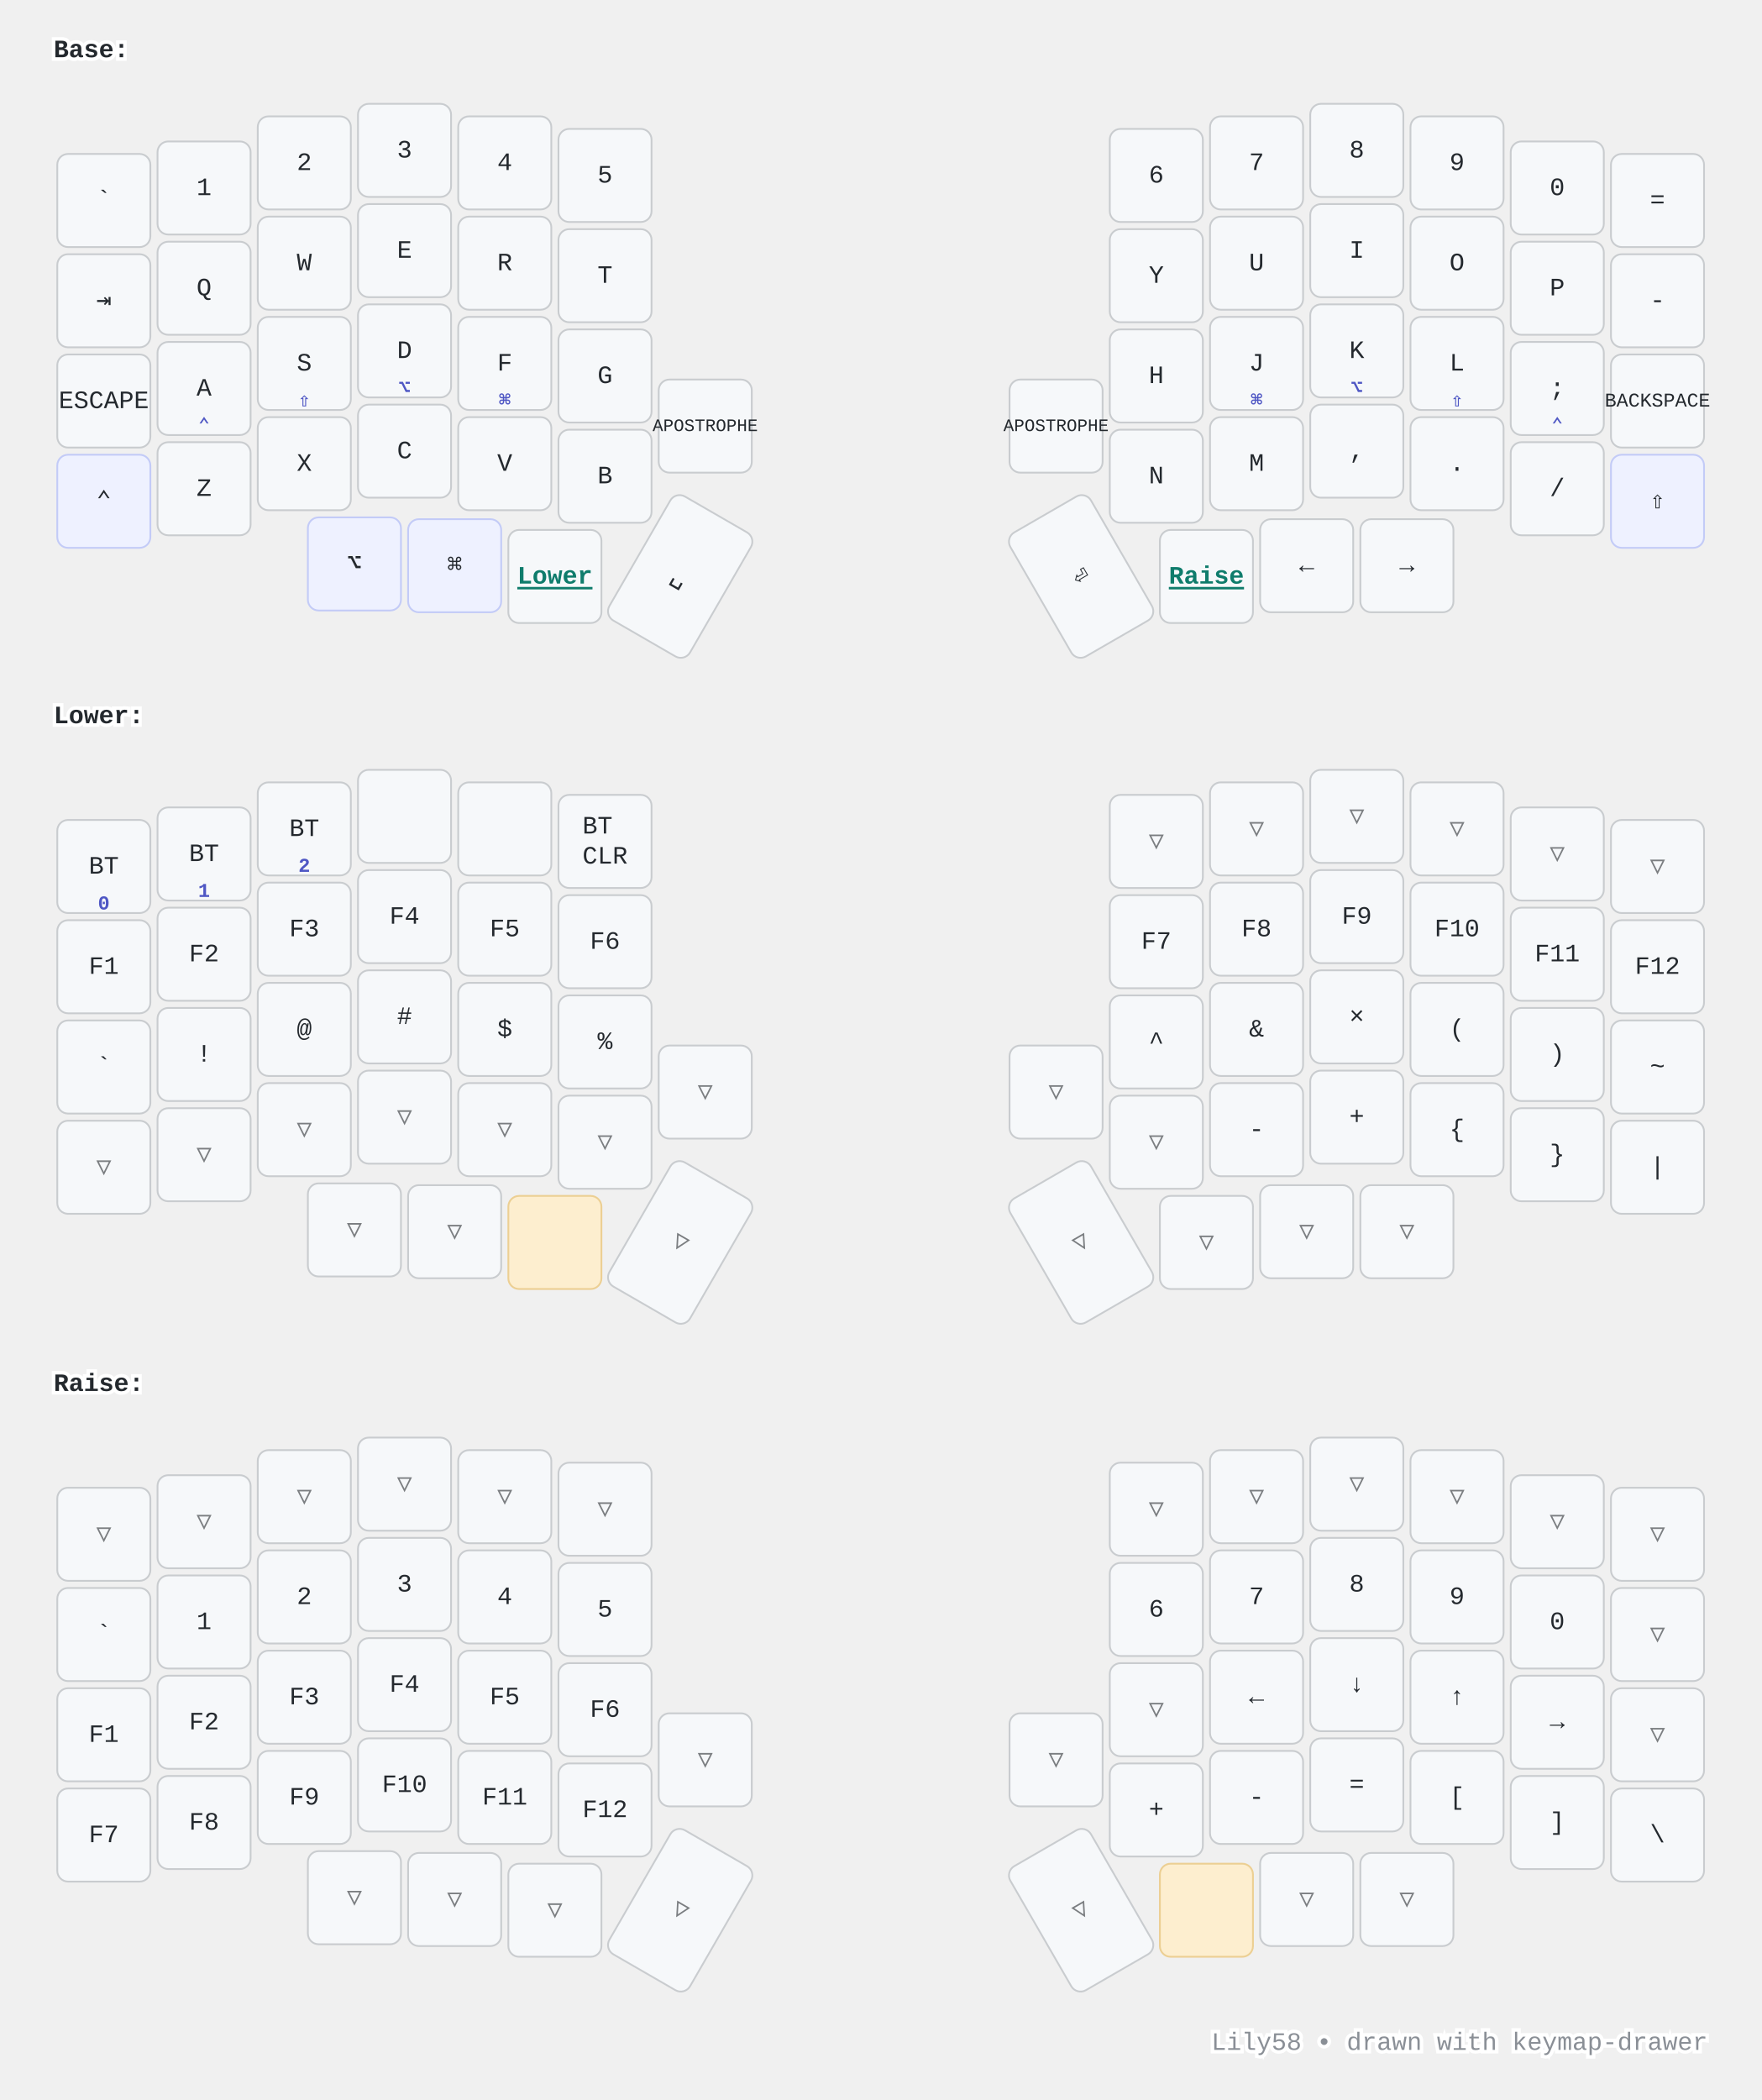
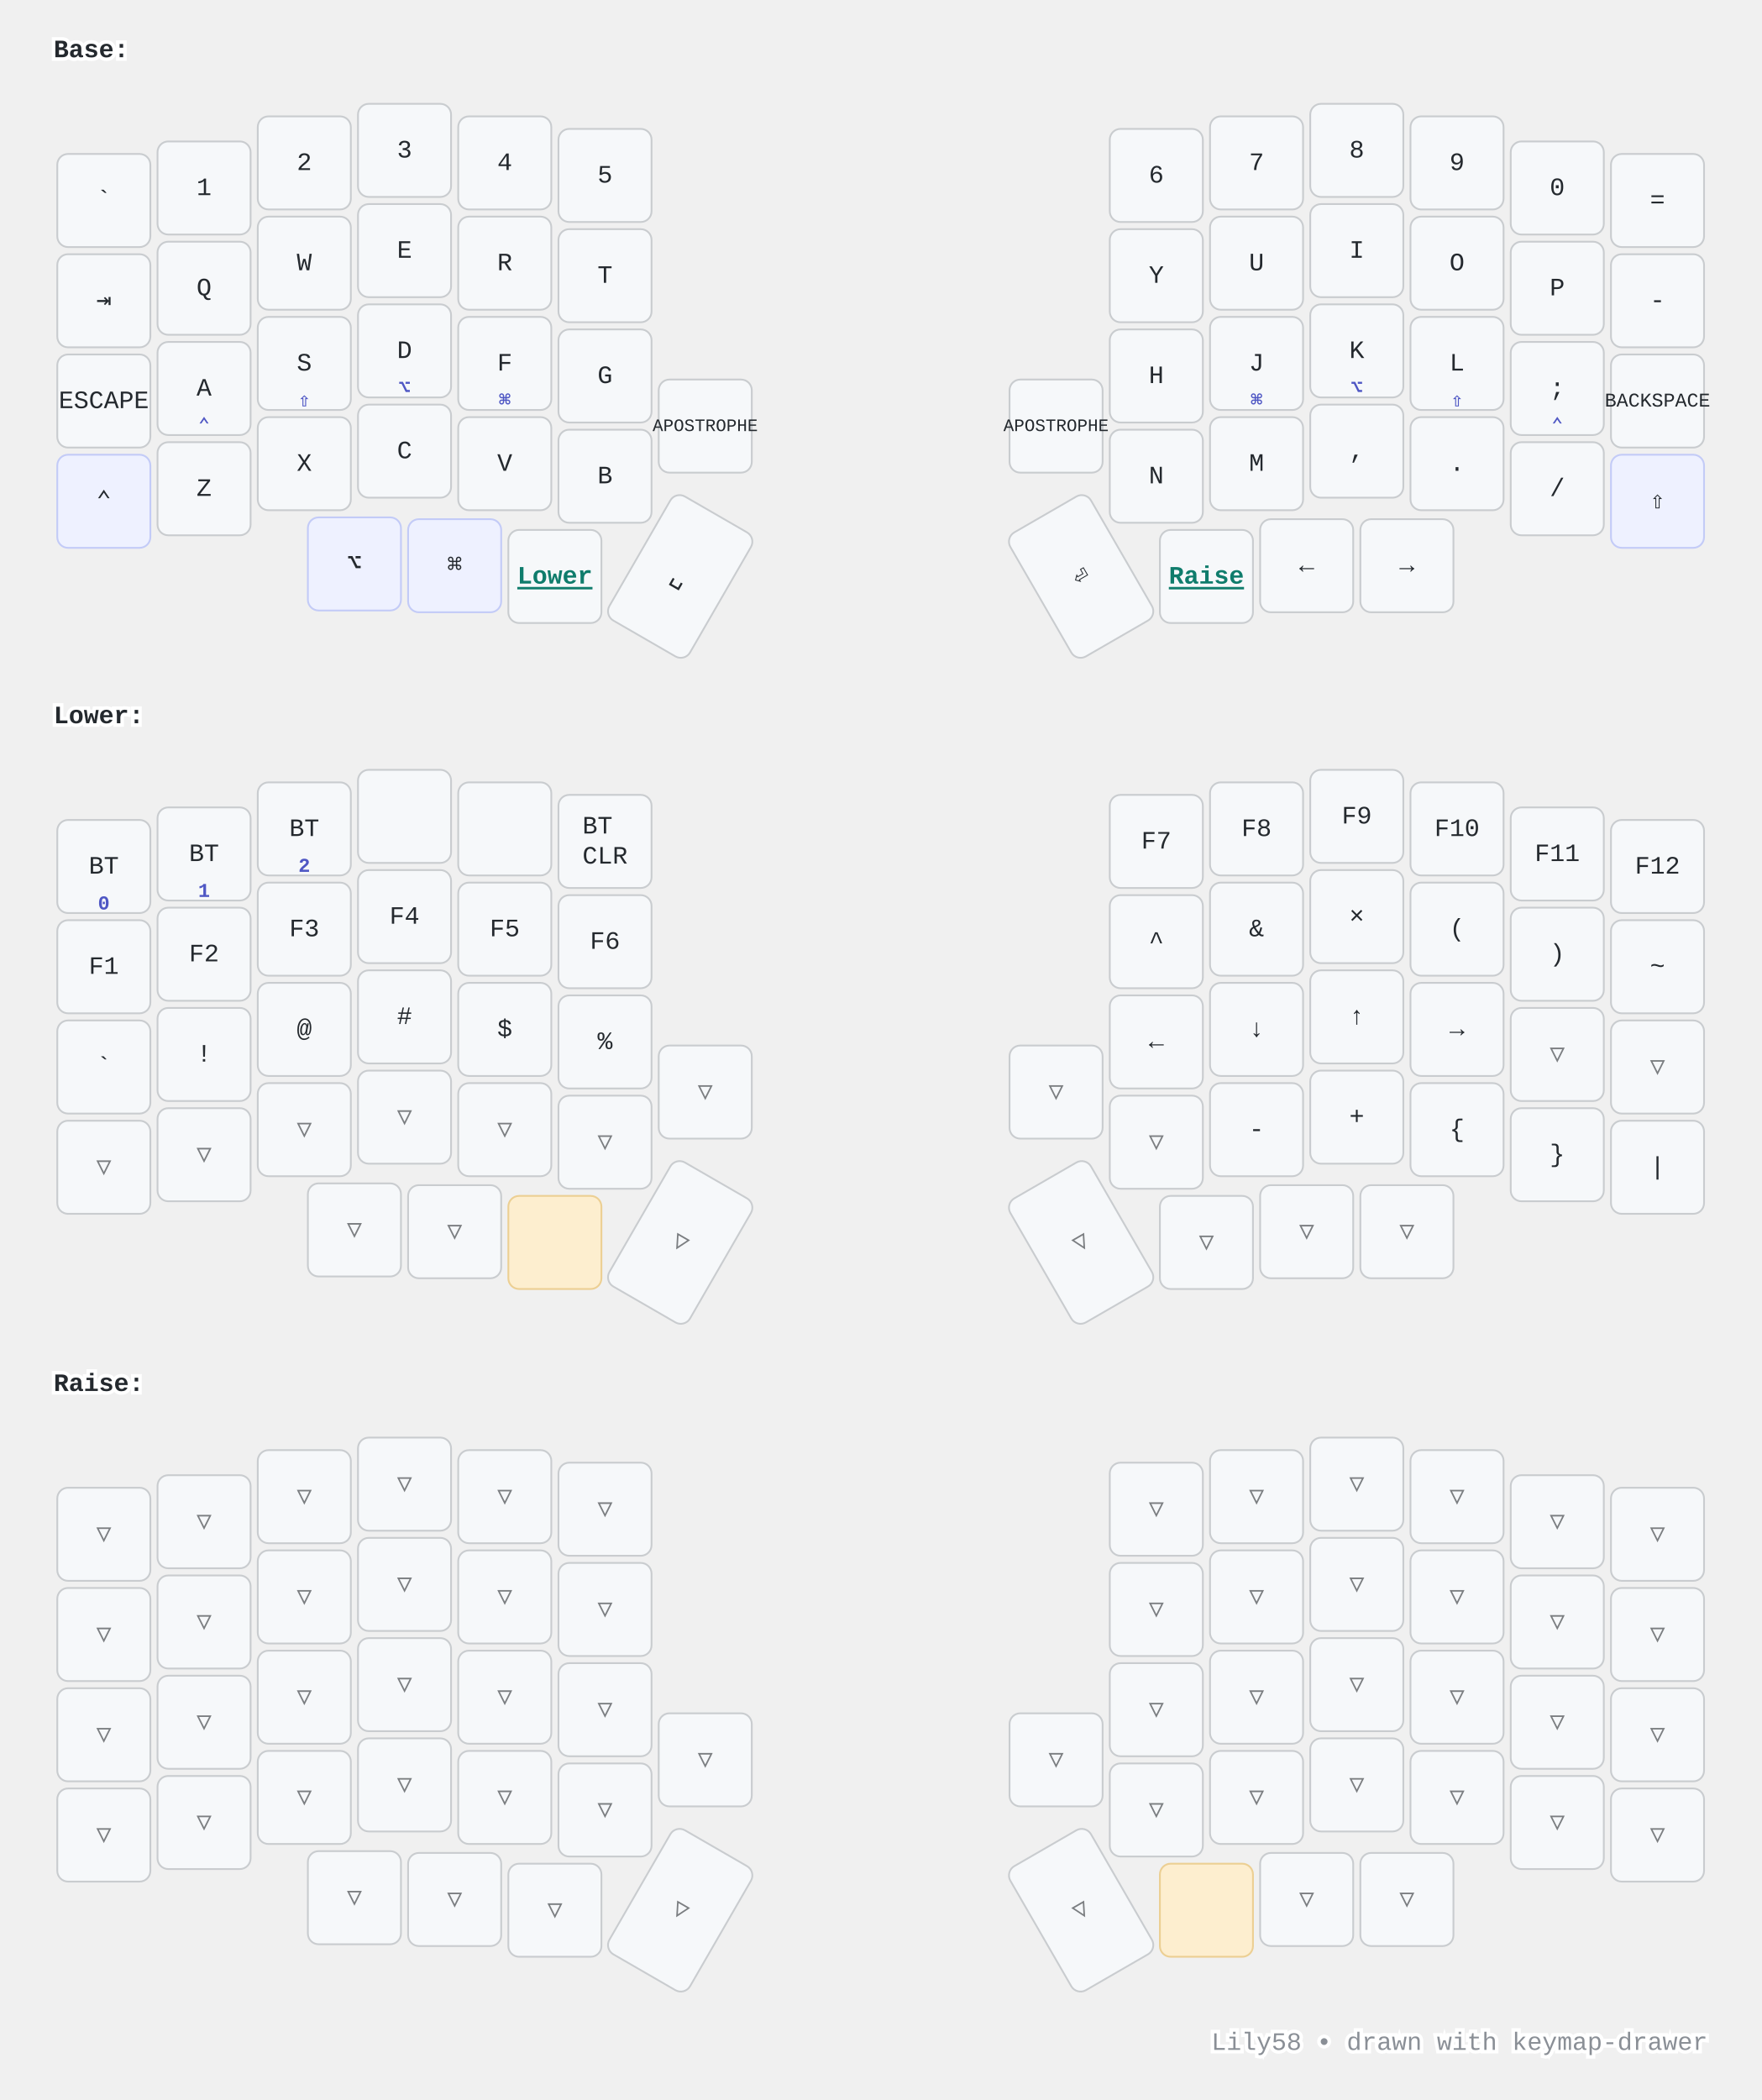
<svg xmlns="http://www.w3.org/2000/svg" width="984" height="1173" viewBox="0 0 984 1173" class="keymap">
  <style>/* inherit to force styles through use tags */
svg path {
    fill: inherit;
}

/* font and background color specifications */
svg.keymap {
    font-family: SFMono-Regular,Consolas,Liberation Mono,Menlo,monospace;
    font-size: 14px;
    font-kerning: normal;
    text-rendering: optimizeLegibility;
    fill: #24292e;
}

/* default key styling */
rect.key {
    fill: #f6f8fa;
}

rect.key, rect.combo {
    stroke: #c9cccf;
    stroke-width: 1;
}

/* default key side styling, only used is draw_key_sides is set */
rect.side {
    filter: brightness(90%);
}

/* color accent for combo boxes */
rect.combo, rect.combo-separate {
    fill: #cdf;
}

/* color accent for held keys */
rect.held, rect.combo.held {
    fill: #fdd;
}

/* color accent for ghost (optional) keys */
rect.ghost, rect.combo.ghost {
    stroke-dasharray: 4, 4;
    stroke-width: 2;
}

text {
    text-anchor: middle;
    dominant-baseline: middle;
}

/* styling for layer labels */
text.label {
    font-weight: bold;
    text-anchor: start;
    stroke: white;
    stroke-width: 4;
    paint-order: stroke;
}

/* styling for optional footer */
text.footer {
    text-anchor: end;
    dominant-baseline: auto;
    stroke: white;
    stroke-width: 4;
    paint-order: stroke;
}

/* styling for combo tap, and key non-tap label text */
text.combo, text.hold, text.shifted, text.left, text.right, text.tl, text.tr, text.bl, text.br {
    font-size: 11px;
}

text.hold, text.bl, text.br {
    text-anchor: middle;
    dominant-baseline: auto;
}

text.shifted, text.tl, text.tr {
    text-anchor: middle;
    dominant-baseline: hanging;
}

text.left, text.tl, text.bl {
    text-anchor: start;
}

text.right, text.tr, text.br {
    text-anchor: end;
}

text.layer-activator {
    text-decoration: underline;
}

/* styling for hold/shifted label text in combo box */
text.combo.hold, text.combo.shifted, text.combo.left, text.combo.right {
    font-size: 8px;
}

/* lighter symbol for transparent keys */
text.trans {
    fill: #7b7e81;
}

/* styling for combo dendrons */
path.combo {
    stroke-width: 1;
    stroke: gray;
    fill: none;
}

/* Start Tabler Icons Cleanup */
/* cannot use height/width with glyphs */
.icon-tabler &gt; path {
    fill: inherit;
    stroke: inherit;
    stroke-width: 2;
}
/* hide tabler's default box */
.icon-tabler &gt; path[stroke="none"][fill="none"] {
    visibility: hidden;
}
/* End Tabler Icons Cleanup */

@media (prefers-color-scheme: dark) {
svg.keymap { fill: #d1d6db; }
rect.key { fill: #3f4750; }
rect.key, rect.combo { stroke: #60666c; }
rect.combo, rect.combo-separate { fill: #1f3d7a; }
rect.held, rect.combo.held { fill: #854747; }
text.label, text.footer { stroke: black; }
text.trans { fill: #7e8184; }
path.combo { stroke: #7f7f7f; }

}
/* --- Modifier keys (⌘⌥⇧⌃): subtle indigo tint so the mod cluster reads as a group --- */
rect.mod   { fill: #eef1ff; stroke: #c3cbf7; }
/* --- Keys held to reach a layer: warm amber "hold me" accent --- */
rect.held  { fill: #fdeecf; stroke: #eccf93; }
/* --- Hold legends (homerow-mod symbols, toggle labels): accent colour + weight --- */
text.hold  { fill: #4f57c4; font-weight: bold; }
/* --- Layer-activator legends (Lower/Raise): accent + bold, keep the underline link --- */
text.layer-activator { fill: #0f7c6c; font-weight: bold; }
/* --- Footer: quiet it down --- */
text.footer { fill: #8a8f96; }

@media (prefers-color-scheme: dark) {
  rect.mod   { fill: #333a5c; stroke: #5866b0; }
  rect.held  { fill: #6b5327; stroke: #a9853f; }
  text.hold  { fill: #b4bbff; }
  text.layer-activator { fill: #58d6c3; }
  text.footer { fill: #7e8489; }
}
</style>
  <g transform="translate(30, 0)" class="layer-Base">
    <text x="0" y="28" class="label" id="Base">Base:</text>
    <g transform="translate(0, 56)">
      <g transform="translate(28, 56)" class="key keypos-0">
        <rect rx="6" ry="6" x="-26" y="-26" width="52" height="52" class="key" />
        <text x="0" y="0" class="key tap">`</text>
      </g>
      <g transform="translate(84, 49)" class="key keypos-1">
        <rect rx="6" ry="6" x="-26" y="-26" width="52" height="52" class="key" />
        <text x="0" y="0" class="key tap">1</text>
      </g>
      <g transform="translate(140, 35)" class="key keypos-2">
        <rect rx="6" ry="6" x="-26" y="-26" width="52" height="52" class="key" />
        <text x="0" y="0" class="key tap">2</text>
      </g>
      <g transform="translate(196, 28)" class="key keypos-3">
        <rect rx="6" ry="6" x="-26" y="-26" width="52" height="52" class="key" />
        <text x="0" y="0" class="key tap">3</text>
      </g>
      <g transform="translate(252, 35)" class="key keypos-4">
        <rect rx="6" ry="6" x="-26" y="-26" width="52" height="52" class="key" />
        <text x="0" y="0" class="key tap">4</text>
      </g>
      <g transform="translate(308, 42)" class="key keypos-5">
        <rect rx="6" ry="6" x="-26" y="-26" width="52" height="52" class="key" />
        <text x="0" y="0" class="key tap">5</text>
      </g>
      <g transform="translate(616, 42)" class="key keypos-6">
        <rect rx="6" ry="6" x="-26" y="-26" width="52" height="52" class="key" />
        <text x="0" y="0" class="key tap">6</text>
      </g>
      <g transform="translate(672, 35)" class="key keypos-7">
        <rect rx="6" ry="6" x="-26" y="-26" width="52" height="52" class="key" />
        <text x="0" y="0" class="key tap">7</text>
      </g>
      <g transform="translate(728, 28)" class="key keypos-8">
        <rect rx="6" ry="6" x="-26" y="-26" width="52" height="52" class="key" />
        <text x="0" y="0" class="key tap">8</text>
      </g>
      <g transform="translate(784, 35)" class="key keypos-9">
        <rect rx="6" ry="6" x="-26" y="-26" width="52" height="52" class="key" />
        <text x="0" y="0" class="key tap">9</text>
      </g>
      <g transform="translate(840, 49)" class="key keypos-10">
        <rect rx="6" ry="6" x="-26" y="-26" width="52" height="52" class="key" />
        <text x="0" y="0" class="key tap">0</text>
      </g>
      <g transform="translate(896, 56)" class="key keypos-11">
        <rect rx="6" ry="6" x="-26" y="-26" width="52" height="52" class="key" />
        <text x="0" y="0" class="key tap">=</text>
      </g>
      <g transform="translate(28, 112)" class="key keypos-12">
        <rect rx="6" ry="6" x="-26" y="-26" width="52" height="52" class="key" />
        <text x="0" y="0" class="key tap">⇥</text>
      </g>
      <g transform="translate(84, 105)" class="key keypos-13">
        <rect rx="6" ry="6" x="-26" y="-26" width="52" height="52" class="key" />
        <text x="0" y="0" class="key tap">Q</text>
      </g>
      <g transform="translate(140, 91)" class="key keypos-14">
        <rect rx="6" ry="6" x="-26" y="-26" width="52" height="52" class="key" />
        <text x="0" y="0" class="key tap">W</text>
      </g>
      <g transform="translate(196, 84)" class="key keypos-15">
        <rect rx="6" ry="6" x="-26" y="-26" width="52" height="52" class="key" />
        <text x="0" y="0" class="key tap">E</text>
      </g>
      <g transform="translate(252, 91)" class="key keypos-16">
        <rect rx="6" ry="6" x="-26" y="-26" width="52" height="52" class="key" />
        <text x="0" y="0" class="key tap">R</text>
      </g>
      <g transform="translate(308, 98)" class="key keypos-17">
        <rect rx="6" ry="6" x="-26" y="-26" width="52" height="52" class="key" />
        <text x="0" y="0" class="key tap">T</text>
      </g>
      <g transform="translate(616, 98)" class="key keypos-18">
        <rect rx="6" ry="6" x="-26" y="-26" width="52" height="52" class="key" />
        <text x="0" y="0" class="key tap">Y</text>
      </g>
      <g transform="translate(672, 91)" class="key keypos-19">
        <rect rx="6" ry="6" x="-26" y="-26" width="52" height="52" class="key" />
        <text x="0" y="0" class="key tap">U</text>
      </g>
      <g transform="translate(728, 84)" class="key keypos-20">
        <rect rx="6" ry="6" x="-26" y="-26" width="52" height="52" class="key" />
        <text x="0" y="0" class="key tap">I</text>
      </g>
      <g transform="translate(784, 91)" class="key keypos-21">
        <rect rx="6" ry="6" x="-26" y="-26" width="52" height="52" class="key" />
        <text x="0" y="0" class="key tap">O</text>
      </g>
      <g transform="translate(840, 105)" class="key keypos-22">
        <rect rx="6" ry="6" x="-26" y="-26" width="52" height="52" class="key" />
        <text x="0" y="0" class="key tap">P</text>
      </g>
      <g transform="translate(896, 112)" class="key keypos-23">
        <rect rx="6" ry="6" x="-26" y="-26" width="52" height="52" class="key" />
        <text x="0" y="0" class="key tap">-</text>
      </g>
      <g transform="translate(28, 168)" class="key keypos-24">
        <rect rx="6" ry="6" x="-26" y="-26" width="52" height="52" class="key" />
        <text x="0" y="0" class="key tap">ESCAPE</text>
      </g>
      <g transform="translate(84, 161)" class="key keypos-25">
        <rect rx="6" ry="6" x="-26" y="-26" width="52" height="52" class="key" />
        <text x="0" y="0" class="key tap">A</text>
        <text x="0" y="24" class="key hold">⌃</text>
      </g>
      <g transform="translate(140, 147)" class="key keypos-26">
        <rect rx="6" ry="6" x="-26" y="-26" width="52" height="52" class="key" />
        <text x="0" y="0" class="key tap">S</text>
        <text x="0" y="24" class="key hold">⇧</text>
      </g>
      <g transform="translate(196, 140)" class="key keypos-27">
        <rect rx="6" ry="6" x="-26" y="-26" width="52" height="52" class="key" />
        <text x="0" y="0" class="key tap">D</text>
        <text x="0" y="24" class="key hold">⌥</text>
      </g>
      <g transform="translate(252, 147)" class="key keypos-28">
        <rect rx="6" ry="6" x="-26" y="-26" width="52" height="52" class="key" />
        <text x="0" y="0" class="key tap">F</text>
        <text x="0" y="24" class="key hold">⌘</text>
      </g>
      <g transform="translate(308, 154)" class="key keypos-29">
        <rect rx="6" ry="6" x="-26" y="-26" width="52" height="52" class="key" />
        <text x="0" y="0" class="key tap">G</text>
      </g>
      <g transform="translate(616, 154)" class="key keypos-30">
        <rect rx="6" ry="6" x="-26" y="-26" width="52" height="52" class="key" />
        <text x="0" y="0" class="key tap">H</text>
      </g>
      <g transform="translate(672, 147)" class="key keypos-31">
        <rect rx="6" ry="6" x="-26" y="-26" width="52" height="52" class="key" />
        <text x="0" y="0" class="key tap">J</text>
        <text x="0" y="24" class="key hold">⌘</text>
      </g>
      <g transform="translate(728, 140)" class="key keypos-32">
        <rect rx="6" ry="6" x="-26" y="-26" width="52" height="52" class="key" />
        <text x="0" y="0" class="key tap">K</text>
        <text x="0" y="24" class="key hold">⌥</text>
      </g>
      <g transform="translate(784, 147)" class="key keypos-33">
        <rect rx="6" ry="6" x="-26" y="-26" width="52" height="52" class="key" />
        <text x="0" y="0" class="key tap">L</text>
        <text x="0" y="24" class="key hold">⇧</text>
      </g>
      <g transform="translate(840, 161)" class="key keypos-34">
        <rect rx="6" ry="6" x="-26" y="-26" width="52" height="52" class="key" />
        <text x="0" y="0" class="key tap">;</text>
        <text x="0" y="24" class="key hold">⌃</text>
      </g>
      <g transform="translate(896, 168)" class="key keypos-35">
        <rect rx="6" ry="6" x="-26" y="-26" width="52" height="52" class="key" />
        <text x="0" y="0" class="key tap">
          <tspan style="font-size: 78%">BACKSPACE</tspan>
        </text>
      </g>
      <g transform="translate(28, 224)" class="key mod keypos-36">
        <rect rx="6" ry="6" x="-26" y="-26" width="52" height="52" class="key mod" />
        <text x="0" y="0" class="key mod tap">⌃</text>
      </g>
      <g transform="translate(84, 217)" class="key keypos-37">
        <rect rx="6" ry="6" x="-26" y="-26" width="52" height="52" class="key" />
        <text x="0" y="0" class="key tap">Z</text>
      </g>
      <g transform="translate(140, 203)" class="key keypos-38">
        <rect rx="6" ry="6" x="-26" y="-26" width="52" height="52" class="key" />
        <text x="0" y="0" class="key tap">X</text>
      </g>
      <g transform="translate(196, 196)" class="key keypos-39">
        <rect rx="6" ry="6" x="-26" y="-26" width="52" height="52" class="key" />
        <text x="0" y="0" class="key tap">C</text>
      </g>
      <g transform="translate(252, 203)" class="key keypos-40">
        <rect rx="6" ry="6" x="-26" y="-26" width="52" height="52" class="key" />
        <text x="0" y="0" class="key tap">V</text>
      </g>
      <g transform="translate(308, 210)" class="key keypos-41">
        <rect rx="6" ry="6" x="-26" y="-26" width="52" height="52" class="key" />
        <text x="0" y="0" class="key tap">B</text>
      </g>
      <g transform="translate(364, 182)" class="key keypos-42">
        <rect rx="6" ry="6" x="-26" y="-26" width="52" height="52" class="key" />
        <text x="0" y="0" class="key tap">
          <tspan style="font-size: 70%">APOSTROPHE</tspan>
        </text>
      </g>
      <g transform="translate(560, 182)" class="key keypos-43">
        <rect rx="6" ry="6" x="-26" y="-26" width="52" height="52" class="key" />
        <text x="0" y="0" class="key tap">
          <tspan style="font-size: 70%">APOSTROPHE</tspan>
        </text>
      </g>
      <g transform="translate(616, 210)" class="key keypos-44">
        <rect rx="6" ry="6" x="-26" y="-26" width="52" height="52" class="key" />
        <text x="0" y="0" class="key tap">N</text>
      </g>
      <g transform="translate(672, 203)" class="key keypos-45">
        <rect rx="6" ry="6" x="-26" y="-26" width="52" height="52" class="key" />
        <text x="0" y="0" class="key tap">M</text>
      </g>
      <g transform="translate(728, 196)" class="key keypos-46">
        <rect rx="6" ry="6" x="-26" y="-26" width="52" height="52" class="key" />
        <text x="0" y="0" class="key tap">,</text>
      </g>
      <g transform="translate(784, 203)" class="key keypos-47">
        <rect rx="6" ry="6" x="-26" y="-26" width="52" height="52" class="key" />
        <text x="0" y="0" class="key tap">.</text>
      </g>
      <g transform="translate(840, 217)" class="key keypos-48">
        <rect rx="6" ry="6" x="-26" y="-26" width="52" height="52" class="key" />
        <text x="0" y="0" class="key tap">/</text>
      </g>
      <g transform="translate(896, 224)" class="key mod keypos-49">
        <rect rx="6" ry="6" x="-26" y="-26" width="52" height="52" class="key mod" />
        <text x="0" y="0" class="key mod tap">⇧</text>
      </g>
      <g transform="translate(168, 259)" class="key mod keypos-50">
        <rect rx="6" ry="6" x="-26" y="-26" width="52" height="52" class="key mod" />
        <text x="0" y="0" class="key mod tap">⌥</text>
      </g>
      <g transform="translate(224, 260)" class="key mod keypos-51">
        <rect rx="6" ry="6" x="-26" y="-26" width="52" height="52" class="key mod" />
        <text x="0" y="0" class="key mod tap">⌘</text>
      </g>
      <g transform="translate(280, 266)" class="key keypos-52">
        <rect rx="6" ry="6" x="-26" y="-26" width="52" height="52" class="key" />
        <a href="#Lower">
          <text x="0" y="0" class="key tap layer-activator">Lower</text>
        </a>
      </g>
      <g transform="translate(350, 266) rotate(30.0)" class="key keypos-53">
        <rect rx="6" ry="6" x="-26" y="-40" width="52" height="80" class="key" />
        <text x="0" y="0" class="key tap">␣</text>
      </g>
      <g transform="translate(574, 266) rotate(-30.0)" class="key keypos-54">
        <rect rx="6" ry="6" x="-26" y="-40" width="52" height="80" class="key" />
        <text x="0" y="0" class="key tap">⏎</text>
      </g>
      <g transform="translate(644, 266)" class="key keypos-55">
        <rect rx="6" ry="6" x="-26" y="-26" width="52" height="52" class="key" />
        <a href="#Raise">
          <text x="0" y="0" class="key tap layer-activator">Raise</text>
        </a>
      </g>
      <g transform="translate(700, 260)" class="key keypos-56">
        <rect rx="6" ry="6" x="-26" y="-26" width="52" height="52" class="key" />
        <text x="0" y="0" class="key tap">←</text>
      </g>
      <g transform="translate(756, 260)" class="key keypos-57">
        <rect rx="6" ry="6" x="-26" y="-26" width="52" height="52" class="key" />
        <text x="0" y="0" class="key tap">→</text>
      </g>
    </g>
  </g>
  <g transform="translate(30, 372)" class="layer-Lower">
    <text x="0" y="28" class="label" id="Lower">Lower:</text>
    <g transform="translate(0, 56)">
      <g transform="translate(28, 56)" class="key keypos-0">
        <rect rx="6" ry="6" x="-26" y="-26" width="52" height="52" class="key" />
        <text x="0" y="0" class="key tap">BT</text>
        <text x="0" y="24" class="key hold">0</text>
      </g>
      <g transform="translate(84, 49)" class="key keypos-1">
        <rect rx="6" ry="6" x="-26" y="-26" width="52" height="52" class="key" />
        <text x="0" y="0" class="key tap">BT</text>
        <text x="0" y="24" class="key hold">1</text>
      </g>
      <g transform="translate(140, 35)" class="key keypos-2">
        <rect rx="6" ry="6" x="-26" y="-26" width="52" height="52" class="key" />
        <text x="0" y="0" class="key tap">BT</text>
        <text x="0" y="24" class="key hold">2</text>
      </g>
      <g transform="translate(196, 28)" class="key keypos-3">
        <rect rx="6" ry="6" x="-26" y="-26" width="52" height="52" class="key" />
      </g>
      <g transform="translate(252, 35)" class="key keypos-4">
        <rect rx="6" ry="6" x="-26" y="-26" width="52" height="52" class="key" />
      </g>
      <g transform="translate(308, 42)" class="key keypos-5">
        <rect rx="6" ry="6" x="-26" y="-26" width="52" height="52" class="key" />
        <text x="0" y="0" class="key tap">
          <tspan x="0" dy="-0.6em">BT</tspan>
          <tspan x="0" dy="1.2em">CLR</tspan>
        </text>
      </g>
-       <g transform="translate(616, 42)" class="key trans keypos-6">
-         <rect rx="6" ry="6" x="-26" y="-26" width="52" height="52" class="key trans" />
-         <text x="0" y="0" class="key trans tap">▽</text>
-       </g>
-       <g transform="translate(672, 35)" class="key trans keypos-7">
-         <rect rx="6" ry="6" x="-26" y="-26" width="52" height="52" class="key trans" />
-         <text x="0" y="0" class="key trans tap">▽</text>
-       </g>
-       <g transform="translate(728, 28)" class="key trans keypos-8">
-         <rect rx="6" ry="6" x="-26" y="-26" width="52" height="52" class="key trans" />
-         <text x="0" y="0" class="key trans tap">▽</text>
-       </g>
-       <g transform="translate(784, 35)" class="key trans keypos-9">
-         <rect rx="6" ry="6" x="-26" y="-26" width="52" height="52" class="key trans" />
-         <text x="0" y="0" class="key trans tap">▽</text>
-       </g>
-       <g transform="translate(840, 49)" class="key trans keypos-10">
-         <rect rx="6" ry="6" x="-26" y="-26" width="52" height="52" class="key trans" />
-         <text x="0" y="0" class="key trans tap">▽</text>
-       </g>
-       <g transform="translate(896, 56)" class="key trans keypos-11">
-         <rect rx="6" ry="6" x="-26" y="-26" width="52" height="52" class="key trans" />
-         <text x="0" y="0" class="key trans tap">▽</text>
+       <g transform="translate(616, 42)" class="key keypos-6">
+         <rect rx="6" ry="6" x="-26" y="-26" width="52" height="52" class="key" />
+         <text x="0" y="0" class="key tap">F7</text>
+       </g>
+       <g transform="translate(672, 35)" class="key keypos-7">
+         <rect rx="6" ry="6" x="-26" y="-26" width="52" height="52" class="key" />
+         <text x="0" y="0" class="key tap">F8</text>
+       </g>
+       <g transform="translate(728, 28)" class="key keypos-8">
+         <rect rx="6" ry="6" x="-26" y="-26" width="52" height="52" class="key" />
+         <text x="0" y="0" class="key tap">F9</text>
+       </g>
+       <g transform="translate(784, 35)" class="key keypos-9">
+         <rect rx="6" ry="6" x="-26" y="-26" width="52" height="52" class="key" />
+         <text x="0" y="0" class="key tap">F10</text>
+       </g>
+       <g transform="translate(840, 49)" class="key keypos-10">
+         <rect rx="6" ry="6" x="-26" y="-26" width="52" height="52" class="key" />
+         <text x="0" y="0" class="key tap">F11</text>
+       </g>
+       <g transform="translate(896, 56)" class="key keypos-11">
+         <rect rx="6" ry="6" x="-26" y="-26" width="52" height="52" class="key" />
+         <text x="0" y="0" class="key tap">F12</text>
      </g>
      <g transform="translate(28, 112)" class="key keypos-12">
        <rect rx="6" ry="6" x="-26" y="-26" width="52" height="52" class="key" />
        <text x="0" y="0" class="key tap">F1</text>
      </g>
      <g transform="translate(84, 105)" class="key keypos-13">
        <rect rx="6" ry="6" x="-26" y="-26" width="52" height="52" class="key" />
        <text x="0" y="0" class="key tap">F2</text>
      </g>
      <g transform="translate(140, 91)" class="key keypos-14">
        <rect rx="6" ry="6" x="-26" y="-26" width="52" height="52" class="key" />
        <text x="0" y="0" class="key tap">F3</text>
      </g>
      <g transform="translate(196, 84)" class="key keypos-15">
        <rect rx="6" ry="6" x="-26" y="-26" width="52" height="52" class="key" />
        <text x="0" y="0" class="key tap">F4</text>
      </g>
      <g transform="translate(252, 91)" class="key keypos-16">
        <rect rx="6" ry="6" x="-26" y="-26" width="52" height="52" class="key" />
        <text x="0" y="0" class="key tap">F5</text>
      </g>
      <g transform="translate(308, 98)" class="key keypos-17">
        <rect rx="6" ry="6" x="-26" y="-26" width="52" height="52" class="key" />
        <text x="0" y="0" class="key tap">F6</text>
      </g>
      <g transform="translate(616, 98)" class="key keypos-18">
        <rect rx="6" ry="6" x="-26" y="-26" width="52" height="52" class="key" />
-         <text x="0" y="0" class="key tap">F7</text>
+         <text x="0" y="0" class="key tap">^</text>
      </g>
      <g transform="translate(672, 91)" class="key keypos-19">
        <rect rx="6" ry="6" x="-26" y="-26" width="52" height="52" class="key" />
-         <text x="0" y="0" class="key tap">F8</text>
+         <text x="0" y="0" class="key tap">&amp;</text>
      </g>
      <g transform="translate(728, 84)" class="key keypos-20">
        <rect rx="6" ry="6" x="-26" y="-26" width="52" height="52" class="key" />
-         <text x="0" y="0" class="key tap">F9</text>
+         <text x="0" y="0" class="key tap">×</text>
      </g>
      <g transform="translate(784, 91)" class="key keypos-21">
        <rect rx="6" ry="6" x="-26" y="-26" width="52" height="52" class="key" />
-         <text x="0" y="0" class="key tap">F10</text>
+         <text x="0" y="0" class="key tap">(</text>
      </g>
      <g transform="translate(840, 105)" class="key keypos-22">
        <rect rx="6" ry="6" x="-26" y="-26" width="52" height="52" class="key" />
-         <text x="0" y="0" class="key tap">F11</text>
+         <text x="0" y="0" class="key tap">)</text>
      </g>
      <g transform="translate(896, 112)" class="key keypos-23">
        <rect rx="6" ry="6" x="-26" y="-26" width="52" height="52" class="key" />
-         <text x="0" y="0" class="key tap">F12</text>
+         <text x="0" y="0" class="key tap">~</text>
      </g>
      <g transform="translate(28, 168)" class="key keypos-24">
        <rect rx="6" ry="6" x="-26" y="-26" width="52" height="52" class="key" />
        <text x="0" y="0" class="key tap">`</text>
      </g>
      <g transform="translate(84, 161)" class="key keypos-25">
        <rect rx="6" ry="6" x="-26" y="-26" width="52" height="52" class="key" />
        <text x="0" y="0" class="key tap">!</text>
      </g>
      <g transform="translate(140, 147)" class="key keypos-26">
        <rect rx="6" ry="6" x="-26" y="-26" width="52" height="52" class="key" />
        <text x="0" y="0" class="key tap">@</text>
      </g>
      <g transform="translate(196, 140)" class="key keypos-27">
        <rect rx="6" ry="6" x="-26" y="-26" width="52" height="52" class="key" />
        <text x="0" y="0" class="key tap">#</text>
      </g>
      <g transform="translate(252, 147)" class="key keypos-28">
        <rect rx="6" ry="6" x="-26" y="-26" width="52" height="52" class="key" />
        <text x="0" y="0" class="key tap">$</text>
      </g>
      <g transform="translate(308, 154)" class="key keypos-29">
        <rect rx="6" ry="6" x="-26" y="-26" width="52" height="52" class="key" />
        <text x="0" y="0" class="key tap">%</text>
      </g>
      <g transform="translate(616, 154)" class="key keypos-30">
        <rect rx="6" ry="6" x="-26" y="-26" width="52" height="52" class="key" />
-         <text x="0" y="0" class="key tap">^</text>
+         <text x="0" y="0" class="key tap">←</text>
      </g>
      <g transform="translate(672, 147)" class="key keypos-31">
        <rect rx="6" ry="6" x="-26" y="-26" width="52" height="52" class="key" />
-         <text x="0" y="0" class="key tap">&amp;</text>
+         <text x="0" y="0" class="key tap">↓</text>
      </g>
      <g transform="translate(728, 140)" class="key keypos-32">
        <rect rx="6" ry="6" x="-26" y="-26" width="52" height="52" class="key" />
-         <text x="0" y="0" class="key tap">×</text>
+         <text x="0" y="0" class="key tap">↑</text>
      </g>
      <g transform="translate(784, 147)" class="key keypos-33">
        <rect rx="6" ry="6" x="-26" y="-26" width="52" height="52" class="key" />
-         <text x="0" y="0" class="key tap">(</text>
-       </g>
-       <g transform="translate(840, 161)" class="key keypos-34">
-         <rect rx="6" ry="6" x="-26" y="-26" width="52" height="52" class="key" />
-         <text x="0" y="0" class="key tap">)</text>
-       </g>
-       <g transform="translate(896, 168)" class="key keypos-35">
-         <rect rx="6" ry="6" x="-26" y="-26" width="52" height="52" class="key" />
-         <text x="0" y="0" class="key tap">~</text>
+         <text x="0" y="0" class="key tap">→</text>
+       </g>
+       <g transform="translate(840, 161)" class="key trans keypos-34">
+         <rect rx="6" ry="6" x="-26" y="-26" width="52" height="52" class="key trans" />
+         <text x="0" y="0" class="key trans tap">▽</text>
+       </g>
+       <g transform="translate(896, 168)" class="key trans keypos-35">
+         <rect rx="6" ry="6" x="-26" y="-26" width="52" height="52" class="key trans" />
+         <text x="0" y="0" class="key trans tap">▽</text>
      </g>
      <g transform="translate(28, 224)" class="key trans keypos-36">
        <rect rx="6" ry="6" x="-26" y="-26" width="52" height="52" class="key trans" />
        <text x="0" y="0" class="key trans tap">▽</text>
      </g>
      <g transform="translate(84, 217)" class="key trans keypos-37">
        <rect rx="6" ry="6" x="-26" y="-26" width="52" height="52" class="key trans" />
        <text x="0" y="0" class="key trans tap">▽</text>
      </g>
      <g transform="translate(140, 203)" class="key trans keypos-38">
        <rect rx="6" ry="6" x="-26" y="-26" width="52" height="52" class="key trans" />
        <text x="0" y="0" class="key trans tap">▽</text>
      </g>
      <g transform="translate(196, 196)" class="key trans keypos-39">
        <rect rx="6" ry="6" x="-26" y="-26" width="52" height="52" class="key trans" />
        <text x="0" y="0" class="key trans tap">▽</text>
      </g>
      <g transform="translate(252, 203)" class="key trans keypos-40">
        <rect rx="6" ry="6" x="-26" y="-26" width="52" height="52" class="key trans" />
        <text x="0" y="0" class="key trans tap">▽</text>
      </g>
      <g transform="translate(308, 210)" class="key trans keypos-41">
        <rect rx="6" ry="6" x="-26" y="-26" width="52" height="52" class="key trans" />
        <text x="0" y="0" class="key trans tap">▽</text>
      </g>
      <g transform="translate(364, 182)" class="key trans keypos-42">
        <rect rx="6" ry="6" x="-26" y="-26" width="52" height="52" class="key trans" />
        <text x="0" y="0" class="key trans tap">▽</text>
      </g>
      <g transform="translate(560, 182)" class="key trans keypos-43">
        <rect rx="6" ry="6" x="-26" y="-26" width="52" height="52" class="key trans" />
        <text x="0" y="0" class="key trans tap">▽</text>
      </g>
      <g transform="translate(616, 210)" class="key trans keypos-44">
        <rect rx="6" ry="6" x="-26" y="-26" width="52" height="52" class="key trans" />
        <text x="0" y="0" class="key trans tap">▽</text>
      </g>
      <g transform="translate(672, 203)" class="key keypos-45">
        <rect rx="6" ry="6" x="-26" y="-26" width="52" height="52" class="key" />
        <text x="0" y="0" class="key tap">-</text>
      </g>
      <g transform="translate(728, 196)" class="key keypos-46">
        <rect rx="6" ry="6" x="-26" y="-26" width="52" height="52" class="key" />
        <text x="0" y="0" class="key tap">+</text>
      </g>
      <g transform="translate(784, 203)" class="key keypos-47">
        <rect rx="6" ry="6" x="-26" y="-26" width="52" height="52" class="key" />
        <text x="0" y="0" class="key tap">{</text>
      </g>
      <g transform="translate(840, 217)" class="key keypos-48">
        <rect rx="6" ry="6" x="-26" y="-26" width="52" height="52" class="key" />
        <text x="0" y="0" class="key tap">}</text>
      </g>
      <g transform="translate(896, 224)" class="key keypos-49">
        <rect rx="6" ry="6" x="-26" y="-26" width="52" height="52" class="key" />
        <text x="0" y="0" class="key tap">|</text>
      </g>
      <g transform="translate(168, 259)" class="key trans keypos-50">
        <rect rx="6" ry="6" x="-26" y="-26" width="52" height="52" class="key trans" />
        <text x="0" y="0" class="key trans tap">▽</text>
      </g>
      <g transform="translate(224, 260)" class="key trans keypos-51">
        <rect rx="6" ry="6" x="-26" y="-26" width="52" height="52" class="key trans" />
        <text x="0" y="0" class="key trans tap">▽</text>
      </g>
      <g transform="translate(280, 266)" class="key held keypos-52">
        <rect rx="6" ry="6" x="-26" y="-26" width="52" height="52" class="key held" />
      </g>
      <g transform="translate(350, 266) rotate(30.0)" class="key trans keypos-53">
        <rect rx="6" ry="6" x="-26" y="-40" width="52" height="80" class="key trans" />
        <text x="0" y="0" class="key trans tap">▽</text>
      </g>
      <g transform="translate(574, 266) rotate(-30.0)" class="key trans keypos-54">
        <rect rx="6" ry="6" x="-26" y="-40" width="52" height="80" class="key trans" />
        <text x="0" y="0" class="key trans tap">▽</text>
      </g>
      <g transform="translate(644, 266)" class="key trans keypos-55">
        <rect rx="6" ry="6" x="-26" y="-26" width="52" height="52" class="key trans" />
        <text x="0" y="0" class="key trans tap">▽</text>
      </g>
      <g transform="translate(700, 260)" class="key trans keypos-56">
        <rect rx="6" ry="6" x="-26" y="-26" width="52" height="52" class="key trans" />
        <text x="0" y="0" class="key trans tap">▽</text>
      </g>
      <g transform="translate(756, 260)" class="key trans keypos-57">
        <rect rx="6" ry="6" x="-26" y="-26" width="52" height="52" class="key trans" />
        <text x="0" y="0" class="key trans tap">▽</text>
      </g>
    </g>
  </g>
  <g transform="translate(30, 745)" class="layer-Raise">
    <text x="0" y="28" class="label" id="Raise">Raise:</text>
    <g transform="translate(0, 56)">
      <g transform="translate(28, 56)" class="key trans keypos-0">
        <rect rx="6" ry="6" x="-26" y="-26" width="52" height="52" class="key trans" />
        <text x="0" y="0" class="key trans tap">▽</text>
      </g>
      <g transform="translate(84, 49)" class="key trans keypos-1">
        <rect rx="6" ry="6" x="-26" y="-26" width="52" height="52" class="key trans" />
        <text x="0" y="0" class="key trans tap">▽</text>
      </g>
      <g transform="translate(140, 35)" class="key trans keypos-2">
        <rect rx="6" ry="6" x="-26" y="-26" width="52" height="52" class="key trans" />
        <text x="0" y="0" class="key trans tap">▽</text>
      </g>
      <g transform="translate(196, 28)" class="key trans keypos-3">
        <rect rx="6" ry="6" x="-26" y="-26" width="52" height="52" class="key trans" />
        <text x="0" y="0" class="key trans tap">▽</text>
      </g>
      <g transform="translate(252, 35)" class="key trans keypos-4">
        <rect rx="6" ry="6" x="-26" y="-26" width="52" height="52" class="key trans" />
        <text x="0" y="0" class="key trans tap">▽</text>
      </g>
      <g transform="translate(308, 42)" class="key trans keypos-5">
        <rect rx="6" ry="6" x="-26" y="-26" width="52" height="52" class="key trans" />
        <text x="0" y="0" class="key trans tap">▽</text>
      </g>
      <g transform="translate(616, 42)" class="key trans keypos-6">
        <rect rx="6" ry="6" x="-26" y="-26" width="52" height="52" class="key trans" />
        <text x="0" y="0" class="key trans tap">▽</text>
      </g>
      <g transform="translate(672, 35)" class="key trans keypos-7">
        <rect rx="6" ry="6" x="-26" y="-26" width="52" height="52" class="key trans" />
        <text x="0" y="0" class="key trans tap">▽</text>
      </g>
      <g transform="translate(728, 28)" class="key trans keypos-8">
        <rect rx="6" ry="6" x="-26" y="-26" width="52" height="52" class="key trans" />
        <text x="0" y="0" class="key trans tap">▽</text>
      </g>
      <g transform="translate(784, 35)" class="key trans keypos-9">
        <rect rx="6" ry="6" x="-26" y="-26" width="52" height="52" class="key trans" />
        <text x="0" y="0" class="key trans tap">▽</text>
      </g>
      <g transform="translate(840, 49)" class="key trans keypos-10">
        <rect rx="6" ry="6" x="-26" y="-26" width="52" height="52" class="key trans" />
        <text x="0" y="0" class="key trans tap">▽</text>
      </g>
      <g transform="translate(896, 56)" class="key trans keypos-11">
        <rect rx="6" ry="6" x="-26" y="-26" width="52" height="52" class="key trans" />
        <text x="0" y="0" class="key trans tap">▽</text>
      </g>
-       <g transform="translate(28, 112)" class="key keypos-12">
-         <rect rx="6" ry="6" x="-26" y="-26" width="52" height="52" class="key" />
-         <text x="0" y="0" class="key tap">`</text>
-       </g>
-       <g transform="translate(84, 105)" class="key keypos-13">
-         <rect rx="6" ry="6" x="-26" y="-26" width="52" height="52" class="key" />
-         <text x="0" y="0" class="key tap">1</text>
-       </g>
-       <g transform="translate(140, 91)" class="key keypos-14">
-         <rect rx="6" ry="6" x="-26" y="-26" width="52" height="52" class="key" />
-         <text x="0" y="0" class="key tap">2</text>
-       </g>
-       <g transform="translate(196, 84)" class="key keypos-15">
-         <rect rx="6" ry="6" x="-26" y="-26" width="52" height="52" class="key" />
-         <text x="0" y="0" class="key tap">3</text>
-       </g>
-       <g transform="translate(252, 91)" class="key keypos-16">
-         <rect rx="6" ry="6" x="-26" y="-26" width="52" height="52" class="key" />
-         <text x="0" y="0" class="key tap">4</text>
-       </g>
-       <g transform="translate(308, 98)" class="key keypos-17">
-         <rect rx="6" ry="6" x="-26" y="-26" width="52" height="52" class="key" />
-         <text x="0" y="0" class="key tap">5</text>
-       </g>
-       <g transform="translate(616, 98)" class="key keypos-18">
-         <rect rx="6" ry="6" x="-26" y="-26" width="52" height="52" class="key" />
-         <text x="0" y="0" class="key tap">6</text>
-       </g>
-       <g transform="translate(672, 91)" class="key keypos-19">
-         <rect rx="6" ry="6" x="-26" y="-26" width="52" height="52" class="key" />
-         <text x="0" y="0" class="key tap">7</text>
-       </g>
-       <g transform="translate(728, 84)" class="key keypos-20">
-         <rect rx="6" ry="6" x="-26" y="-26" width="52" height="52" class="key" />
-         <text x="0" y="0" class="key tap">8</text>
-       </g>
-       <g transform="translate(784, 91)" class="key keypos-21">
-         <rect rx="6" ry="6" x="-26" y="-26" width="52" height="52" class="key" />
-         <text x="0" y="0" class="key tap">9</text>
-       </g>
-       <g transform="translate(840, 105)" class="key keypos-22">
-         <rect rx="6" ry="6" x="-26" y="-26" width="52" height="52" class="key" />
-         <text x="0" y="0" class="key tap">0</text>
+       <g transform="translate(28, 112)" class="key trans keypos-12">
+         <rect rx="6" ry="6" x="-26" y="-26" width="52" height="52" class="key trans" />
+         <text x="0" y="0" class="key trans tap">▽</text>
+       </g>
+       <g transform="translate(84, 105)" class="key trans keypos-13">
+         <rect rx="6" ry="6" x="-26" y="-26" width="52" height="52" class="key trans" />
+         <text x="0" y="0" class="key trans tap">▽</text>
+       </g>
+       <g transform="translate(140, 91)" class="key trans keypos-14">
+         <rect rx="6" ry="6" x="-26" y="-26" width="52" height="52" class="key trans" />
+         <text x="0" y="0" class="key trans tap">▽</text>
+       </g>
+       <g transform="translate(196, 84)" class="key trans keypos-15">
+         <rect rx="6" ry="6" x="-26" y="-26" width="52" height="52" class="key trans" />
+         <text x="0" y="0" class="key trans tap">▽</text>
+       </g>
+       <g transform="translate(252, 91)" class="key trans keypos-16">
+         <rect rx="6" ry="6" x="-26" y="-26" width="52" height="52" class="key trans" />
+         <text x="0" y="0" class="key trans tap">▽</text>
+       </g>
+       <g transform="translate(308, 98)" class="key trans keypos-17">
+         <rect rx="6" ry="6" x="-26" y="-26" width="52" height="52" class="key trans" />
+         <text x="0" y="0" class="key trans tap">▽</text>
+       </g>
+       <g transform="translate(616, 98)" class="key trans keypos-18">
+         <rect rx="6" ry="6" x="-26" y="-26" width="52" height="52" class="key trans" />
+         <text x="0" y="0" class="key trans tap">▽</text>
+       </g>
+       <g transform="translate(672, 91)" class="key trans keypos-19">
+         <rect rx="6" ry="6" x="-26" y="-26" width="52" height="52" class="key trans" />
+         <text x="0" y="0" class="key trans tap">▽</text>
+       </g>
+       <g transform="translate(728, 84)" class="key trans keypos-20">
+         <rect rx="6" ry="6" x="-26" y="-26" width="52" height="52" class="key trans" />
+         <text x="0" y="0" class="key trans tap">▽</text>
+       </g>
+       <g transform="translate(784, 91)" class="key trans keypos-21">
+         <rect rx="6" ry="6" x="-26" y="-26" width="52" height="52" class="key trans" />
+         <text x="0" y="0" class="key trans tap">▽</text>
+       </g>
+       <g transform="translate(840, 105)" class="key trans keypos-22">
+         <rect rx="6" ry="6" x="-26" y="-26" width="52" height="52" class="key trans" />
+         <text x="0" y="0" class="key trans tap">▽</text>
      </g>
      <g transform="translate(896, 112)" class="key trans keypos-23">
        <rect rx="6" ry="6" x="-26" y="-26" width="52" height="52" class="key trans" />
        <text x="0" y="0" class="key trans tap">▽</text>
      </g>
-       <g transform="translate(28, 168)" class="key keypos-24">
-         <rect rx="6" ry="6" x="-26" y="-26" width="52" height="52" class="key" />
-         <text x="0" y="0" class="key tap">F1</text>
-       </g>
-       <g transform="translate(84, 161)" class="key keypos-25">
-         <rect rx="6" ry="6" x="-26" y="-26" width="52" height="52" class="key" />
-         <text x="0" y="0" class="key tap">F2</text>
-       </g>
-       <g transform="translate(140, 147)" class="key keypos-26">
-         <rect rx="6" ry="6" x="-26" y="-26" width="52" height="52" class="key" />
-         <text x="0" y="0" class="key tap">F3</text>
-       </g>
-       <g transform="translate(196, 140)" class="key keypos-27">
-         <rect rx="6" ry="6" x="-26" y="-26" width="52" height="52" class="key" />
-         <text x="0" y="0" class="key tap">F4</text>
-       </g>
-       <g transform="translate(252, 147)" class="key keypos-28">
-         <rect rx="6" ry="6" x="-26" y="-26" width="52" height="52" class="key" />
-         <text x="0" y="0" class="key tap">F5</text>
-       </g>
-       <g transform="translate(308, 154)" class="key keypos-29">
-         <rect rx="6" ry="6" x="-26" y="-26" width="52" height="52" class="key" />
-         <text x="0" y="0" class="key tap">F6</text>
+       <g transform="translate(28, 168)" class="key trans keypos-24">
+         <rect rx="6" ry="6" x="-26" y="-26" width="52" height="52" class="key trans" />
+         <text x="0" y="0" class="key trans tap">▽</text>
+       </g>
+       <g transform="translate(84, 161)" class="key trans keypos-25">
+         <rect rx="6" ry="6" x="-26" y="-26" width="52" height="52" class="key trans" />
+         <text x="0" y="0" class="key trans tap">▽</text>
+       </g>
+       <g transform="translate(140, 147)" class="key trans keypos-26">
+         <rect rx="6" ry="6" x="-26" y="-26" width="52" height="52" class="key trans" />
+         <text x="0" y="0" class="key trans tap">▽</text>
+       </g>
+       <g transform="translate(196, 140)" class="key trans keypos-27">
+         <rect rx="6" ry="6" x="-26" y="-26" width="52" height="52" class="key trans" />
+         <text x="0" y="0" class="key trans tap">▽</text>
+       </g>
+       <g transform="translate(252, 147)" class="key trans keypos-28">
+         <rect rx="6" ry="6" x="-26" y="-26" width="52" height="52" class="key trans" />
+         <text x="0" y="0" class="key trans tap">▽</text>
+       </g>
+       <g transform="translate(308, 154)" class="key trans keypos-29">
+         <rect rx="6" ry="6" x="-26" y="-26" width="52" height="52" class="key trans" />
+         <text x="0" y="0" class="key trans tap">▽</text>
      </g>
      <g transform="translate(616, 154)" class="key trans keypos-30">
        <rect rx="6" ry="6" x="-26" y="-26" width="52" height="52" class="key trans" />
        <text x="0" y="0" class="key trans tap">▽</text>
      </g>
-       <g transform="translate(672, 147)" class="key keypos-31">
-         <rect rx="6" ry="6" x="-26" y="-26" width="52" height="52" class="key" />
-         <text x="0" y="0" class="key tap">←</text>
-       </g>
-       <g transform="translate(728, 140)" class="key keypos-32">
-         <rect rx="6" ry="6" x="-26" y="-26" width="52" height="52" class="key" />
-         <text x="0" y="0" class="key tap">↓</text>
-       </g>
-       <g transform="translate(784, 147)" class="key keypos-33">
-         <rect rx="6" ry="6" x="-26" y="-26" width="52" height="52" class="key" />
-         <text x="0" y="0" class="key tap">↑</text>
-       </g>
-       <g transform="translate(840, 161)" class="key keypos-34">
-         <rect rx="6" ry="6" x="-26" y="-26" width="52" height="52" class="key" />
-         <text x="0" y="0" class="key tap">→</text>
+       <g transform="translate(672, 147)" class="key trans keypos-31">
+         <rect rx="6" ry="6" x="-26" y="-26" width="52" height="52" class="key trans" />
+         <text x="0" y="0" class="key trans tap">▽</text>
+       </g>
+       <g transform="translate(728, 140)" class="key trans keypos-32">
+         <rect rx="6" ry="6" x="-26" y="-26" width="52" height="52" class="key trans" />
+         <text x="0" y="0" class="key trans tap">▽</text>
+       </g>
+       <g transform="translate(784, 147)" class="key trans keypos-33">
+         <rect rx="6" ry="6" x="-26" y="-26" width="52" height="52" class="key trans" />
+         <text x="0" y="0" class="key trans tap">▽</text>
+       </g>
+       <g transform="translate(840, 161)" class="key trans keypos-34">
+         <rect rx="6" ry="6" x="-26" y="-26" width="52" height="52" class="key trans" />
+         <text x="0" y="0" class="key trans tap">▽</text>
      </g>
      <g transform="translate(896, 168)" class="key trans keypos-35">
        <rect rx="6" ry="6" x="-26" y="-26" width="52" height="52" class="key trans" />
        <text x="0" y="0" class="key trans tap">▽</text>
      </g>
-       <g transform="translate(28, 224)" class="key keypos-36">
-         <rect rx="6" ry="6" x="-26" y="-26" width="52" height="52" class="key" />
-         <text x="0" y="0" class="key tap">F7</text>
-       </g>
-       <g transform="translate(84, 217)" class="key keypos-37">
-         <rect rx="6" ry="6" x="-26" y="-26" width="52" height="52" class="key" />
-         <text x="0" y="0" class="key tap">F8</text>
-       </g>
-       <g transform="translate(140, 203)" class="key keypos-38">
-         <rect rx="6" ry="6" x="-26" y="-26" width="52" height="52" class="key" />
-         <text x="0" y="0" class="key tap">F9</text>
-       </g>
-       <g transform="translate(196, 196)" class="key keypos-39">
-         <rect rx="6" ry="6" x="-26" y="-26" width="52" height="52" class="key" />
-         <text x="0" y="0" class="key tap">F10</text>
-       </g>
-       <g transform="translate(252, 203)" class="key keypos-40">
-         <rect rx="6" ry="6" x="-26" y="-26" width="52" height="52" class="key" />
-         <text x="0" y="0" class="key tap">F11</text>
-       </g>
-       <g transform="translate(308, 210)" class="key keypos-41">
-         <rect rx="6" ry="6" x="-26" y="-26" width="52" height="52" class="key" />
-         <text x="0" y="0" class="key tap">F12</text>
+       <g transform="translate(28, 224)" class="key trans keypos-36">
+         <rect rx="6" ry="6" x="-26" y="-26" width="52" height="52" class="key trans" />
+         <text x="0" y="0" class="key trans tap">▽</text>
+       </g>
+       <g transform="translate(84, 217)" class="key trans keypos-37">
+         <rect rx="6" ry="6" x="-26" y="-26" width="52" height="52" class="key trans" />
+         <text x="0" y="0" class="key trans tap">▽</text>
+       </g>
+       <g transform="translate(140, 203)" class="key trans keypos-38">
+         <rect rx="6" ry="6" x="-26" y="-26" width="52" height="52" class="key trans" />
+         <text x="0" y="0" class="key trans tap">▽</text>
+       </g>
+       <g transform="translate(196, 196)" class="key trans keypos-39">
+         <rect rx="6" ry="6" x="-26" y="-26" width="52" height="52" class="key trans" />
+         <text x="0" y="0" class="key trans tap">▽</text>
+       </g>
+       <g transform="translate(252, 203)" class="key trans keypos-40">
+         <rect rx="6" ry="6" x="-26" y="-26" width="52" height="52" class="key trans" />
+         <text x="0" y="0" class="key trans tap">▽</text>
+       </g>
+       <g transform="translate(308, 210)" class="key trans keypos-41">
+         <rect rx="6" ry="6" x="-26" y="-26" width="52" height="52" class="key trans" />
+         <text x="0" y="0" class="key trans tap">▽</text>
      </g>
      <g transform="translate(364, 182)" class="key trans keypos-42">
        <rect rx="6" ry="6" x="-26" y="-26" width="52" height="52" class="key trans" />
        <text x="0" y="0" class="key trans tap">▽</text>
      </g>
      <g transform="translate(560, 182)" class="key trans keypos-43">
        <rect rx="6" ry="6" x="-26" y="-26" width="52" height="52" class="key trans" />
        <text x="0" y="0" class="key trans tap">▽</text>
      </g>
-       <g transform="translate(616, 210)" class="key keypos-44">
-         <rect rx="6" ry="6" x="-26" y="-26" width="52" height="52" class="key" />
-         <text x="0" y="0" class="key tap">+</text>
-       </g>
-       <g transform="translate(672, 203)" class="key keypos-45">
-         <rect rx="6" ry="6" x="-26" y="-26" width="52" height="52" class="key" />
-         <text x="0" y="0" class="key tap">-</text>
-       </g>
-       <g transform="translate(728, 196)" class="key keypos-46">
-         <rect rx="6" ry="6" x="-26" y="-26" width="52" height="52" class="key" />
-         <text x="0" y="0" class="key tap">=</text>
-       </g>
-       <g transform="translate(784, 203)" class="key keypos-47">
-         <rect rx="6" ry="6" x="-26" y="-26" width="52" height="52" class="key" />
-         <text x="0" y="0" class="key tap">[</text>
-       </g>
-       <g transform="translate(840, 217)" class="key keypos-48">
-         <rect rx="6" ry="6" x="-26" y="-26" width="52" height="52" class="key" />
-         <text x="0" y="0" class="key tap">]</text>
-       </g>
-       <g transform="translate(896, 224)" class="key keypos-49">
-         <rect rx="6" ry="6" x="-26" y="-26" width="52" height="52" class="key" />
-         <text x="0" y="0" class="key tap">\</text>
+       <g transform="translate(616, 210)" class="key trans keypos-44">
+         <rect rx="6" ry="6" x="-26" y="-26" width="52" height="52" class="key trans" />
+         <text x="0" y="0" class="key trans tap">▽</text>
+       </g>
+       <g transform="translate(672, 203)" class="key trans keypos-45">
+         <rect rx="6" ry="6" x="-26" y="-26" width="52" height="52" class="key trans" />
+         <text x="0" y="0" class="key trans tap">▽</text>
+       </g>
+       <g transform="translate(728, 196)" class="key trans keypos-46">
+         <rect rx="6" ry="6" x="-26" y="-26" width="52" height="52" class="key trans" />
+         <text x="0" y="0" class="key trans tap">▽</text>
+       </g>
+       <g transform="translate(784, 203)" class="key trans keypos-47">
+         <rect rx="6" ry="6" x="-26" y="-26" width="52" height="52" class="key trans" />
+         <text x="0" y="0" class="key trans tap">▽</text>
+       </g>
+       <g transform="translate(840, 217)" class="key trans keypos-48">
+         <rect rx="6" ry="6" x="-26" y="-26" width="52" height="52" class="key trans" />
+         <text x="0" y="0" class="key trans tap">▽</text>
+       </g>
+       <g transform="translate(896, 224)" class="key trans keypos-49">
+         <rect rx="6" ry="6" x="-26" y="-26" width="52" height="52" class="key trans" />
+         <text x="0" y="0" class="key trans tap">▽</text>
      </g>
      <g transform="translate(168, 259)" class="key trans keypos-50">
        <rect rx="6" ry="6" x="-26" y="-26" width="52" height="52" class="key trans" />
        <text x="0" y="0" class="key trans tap">▽</text>
      </g>
      <g transform="translate(224, 260)" class="key trans keypos-51">
        <rect rx="6" ry="6" x="-26" y="-26" width="52" height="52" class="key trans" />
        <text x="0" y="0" class="key trans tap">▽</text>
      </g>
      <g transform="translate(280, 266)" class="key trans keypos-52">
        <rect rx="6" ry="6" x="-26" y="-26" width="52" height="52" class="key trans" />
        <text x="0" y="0" class="key trans tap">▽</text>
      </g>
      <g transform="translate(350, 266) rotate(30.0)" class="key trans keypos-53">
        <rect rx="6" ry="6" x="-26" y="-40" width="52" height="80" class="key trans" />
        <text x="0" y="0" class="key trans tap">▽</text>
      </g>
      <g transform="translate(574, 266) rotate(-30.0)" class="key trans keypos-54">
        <rect rx="6" ry="6" x="-26" y="-40" width="52" height="80" class="key trans" />
        <text x="0" y="0" class="key trans tap">▽</text>
      </g>
      <g transform="translate(644, 266)" class="key held keypos-55">
        <rect rx="6" ry="6" x="-26" y="-26" width="52" height="52" class="key held" />
      </g>
      <g transform="translate(700, 260)" class="key trans keypos-56">
        <rect rx="6" ry="6" x="-26" y="-26" width="52" height="52" class="key trans" />
        <text x="0" y="0" class="key trans tap">▽</text>
      </g>
      <g transform="translate(756, 260)" class="key trans keypos-57">
        <rect rx="6" ry="6" x="-26" y="-26" width="52" height="52" class="key trans" />
        <text x="0" y="0" class="key trans tap">▽</text>
      </g>
    </g>
  </g>
  <text x="954.0" y="1145.0" class="footer">Lily58 • drawn with keymap-drawer</text>
</svg>
